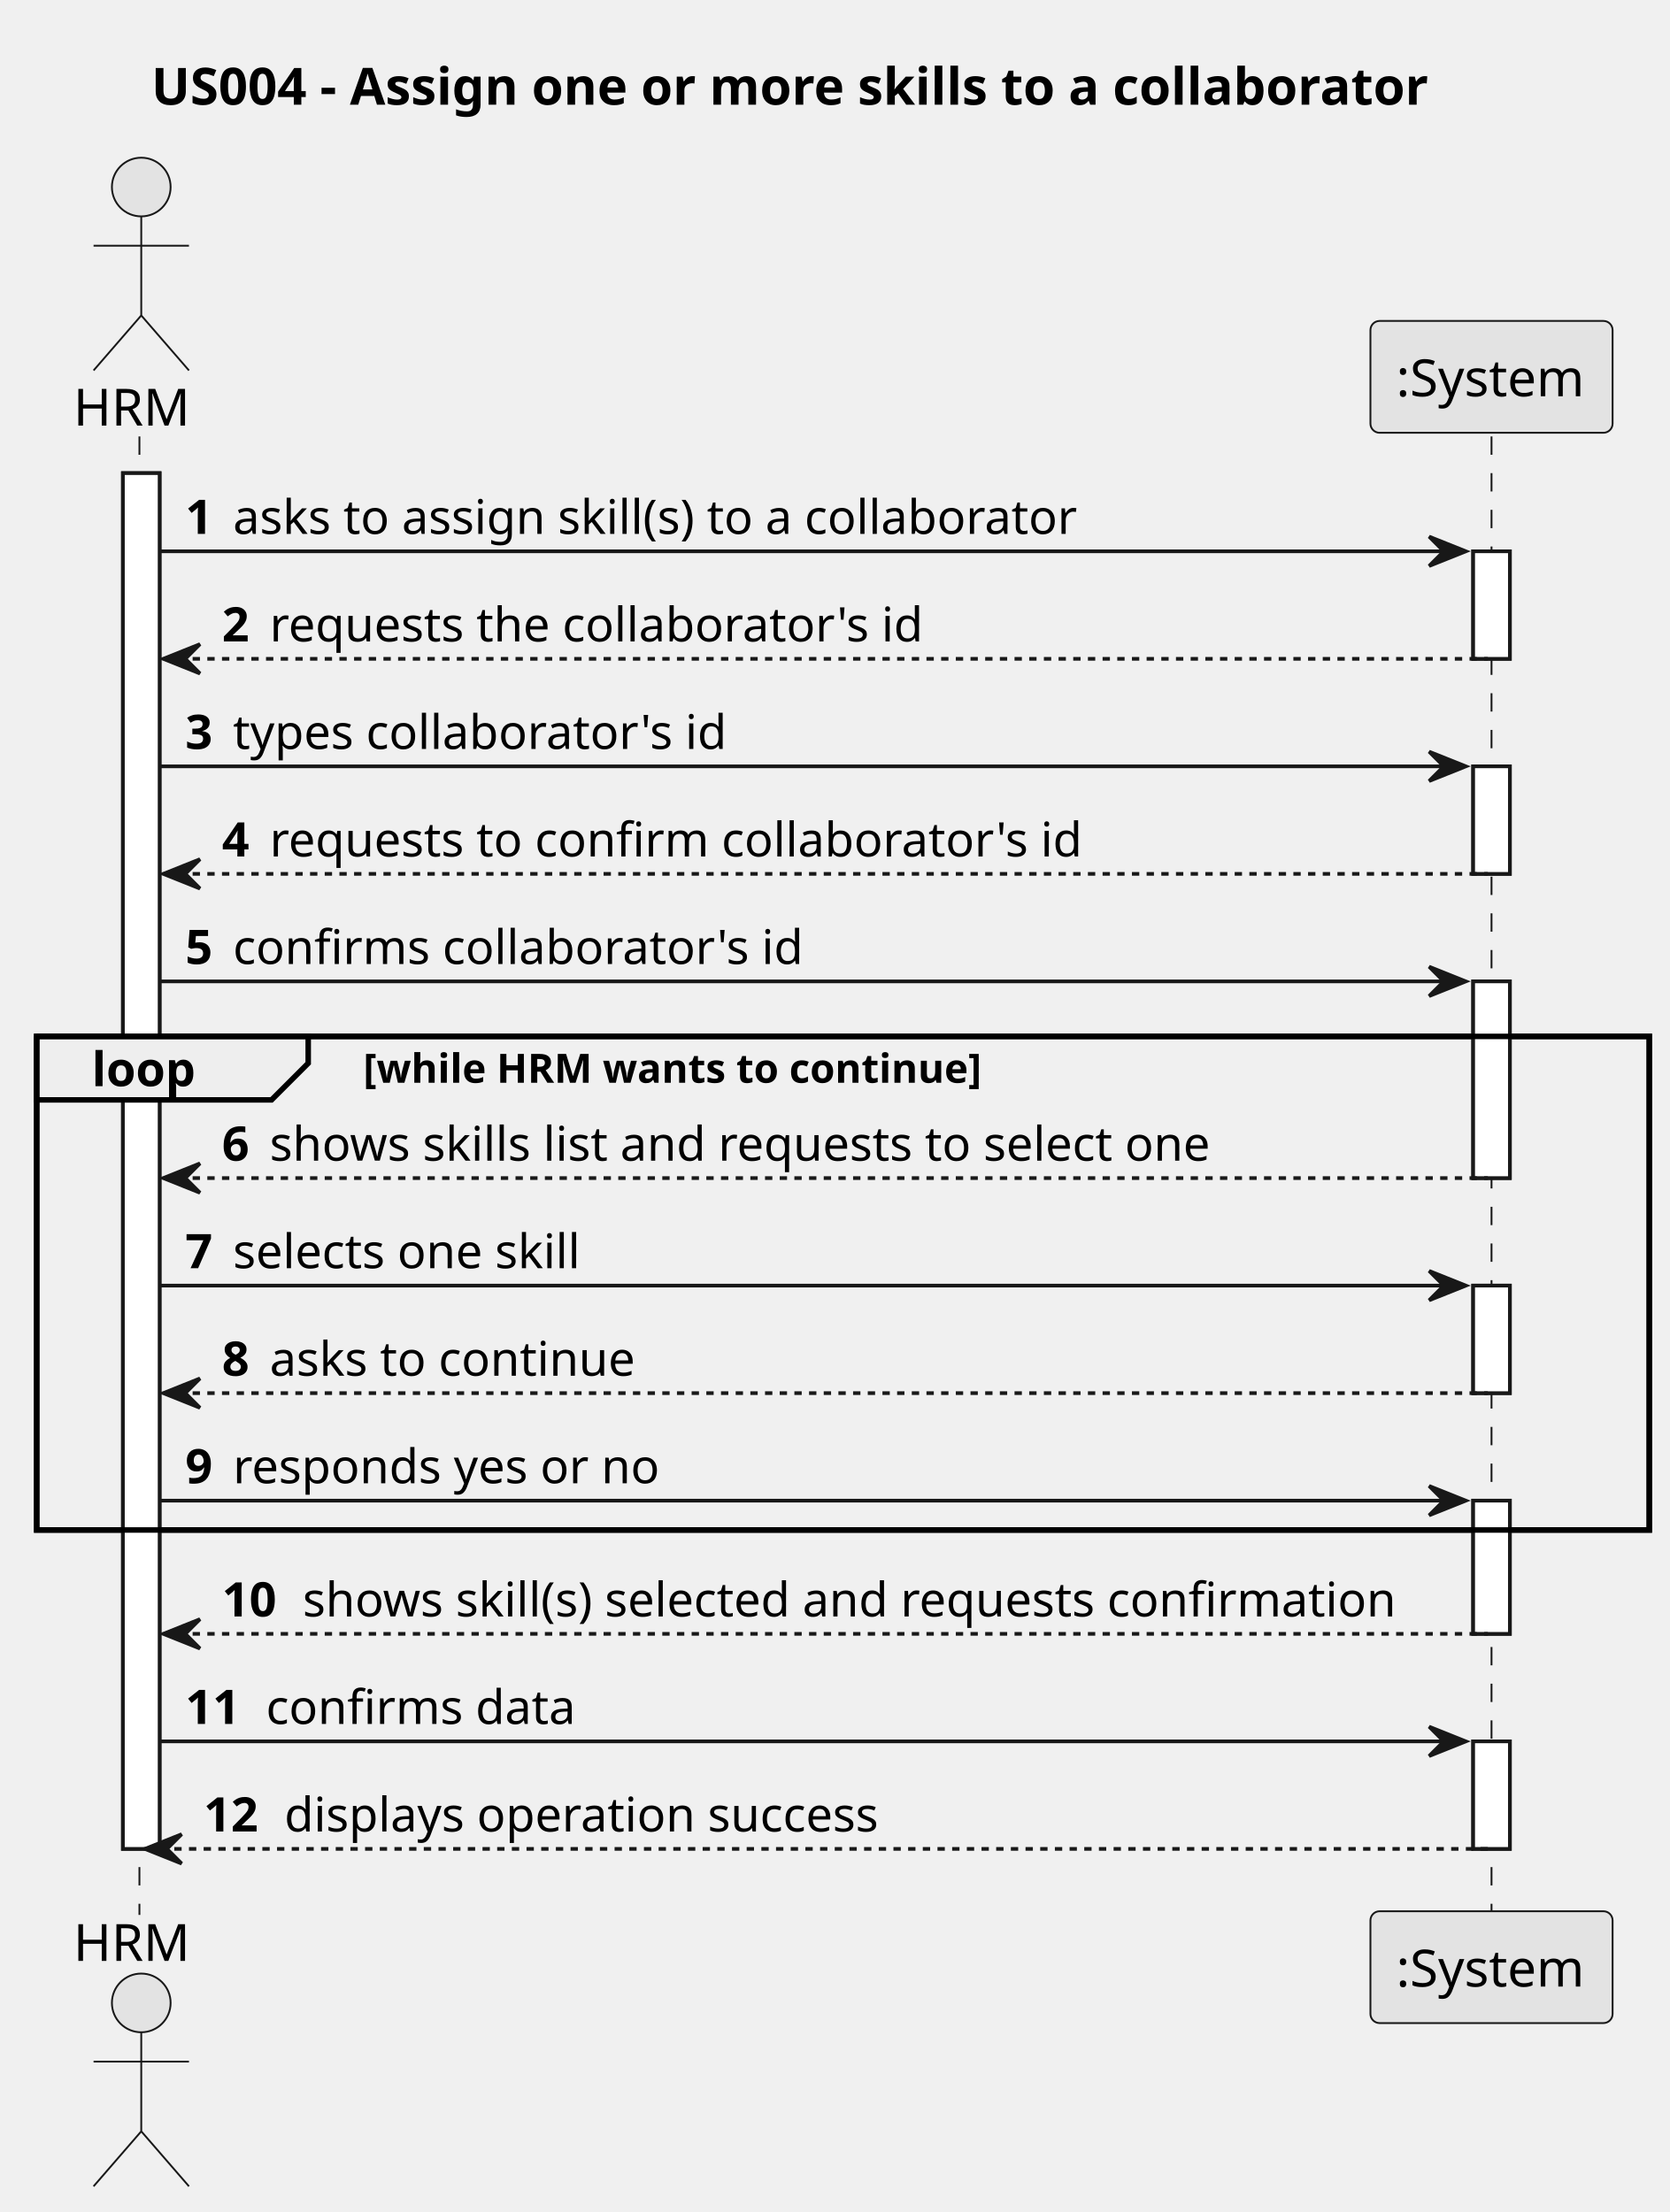
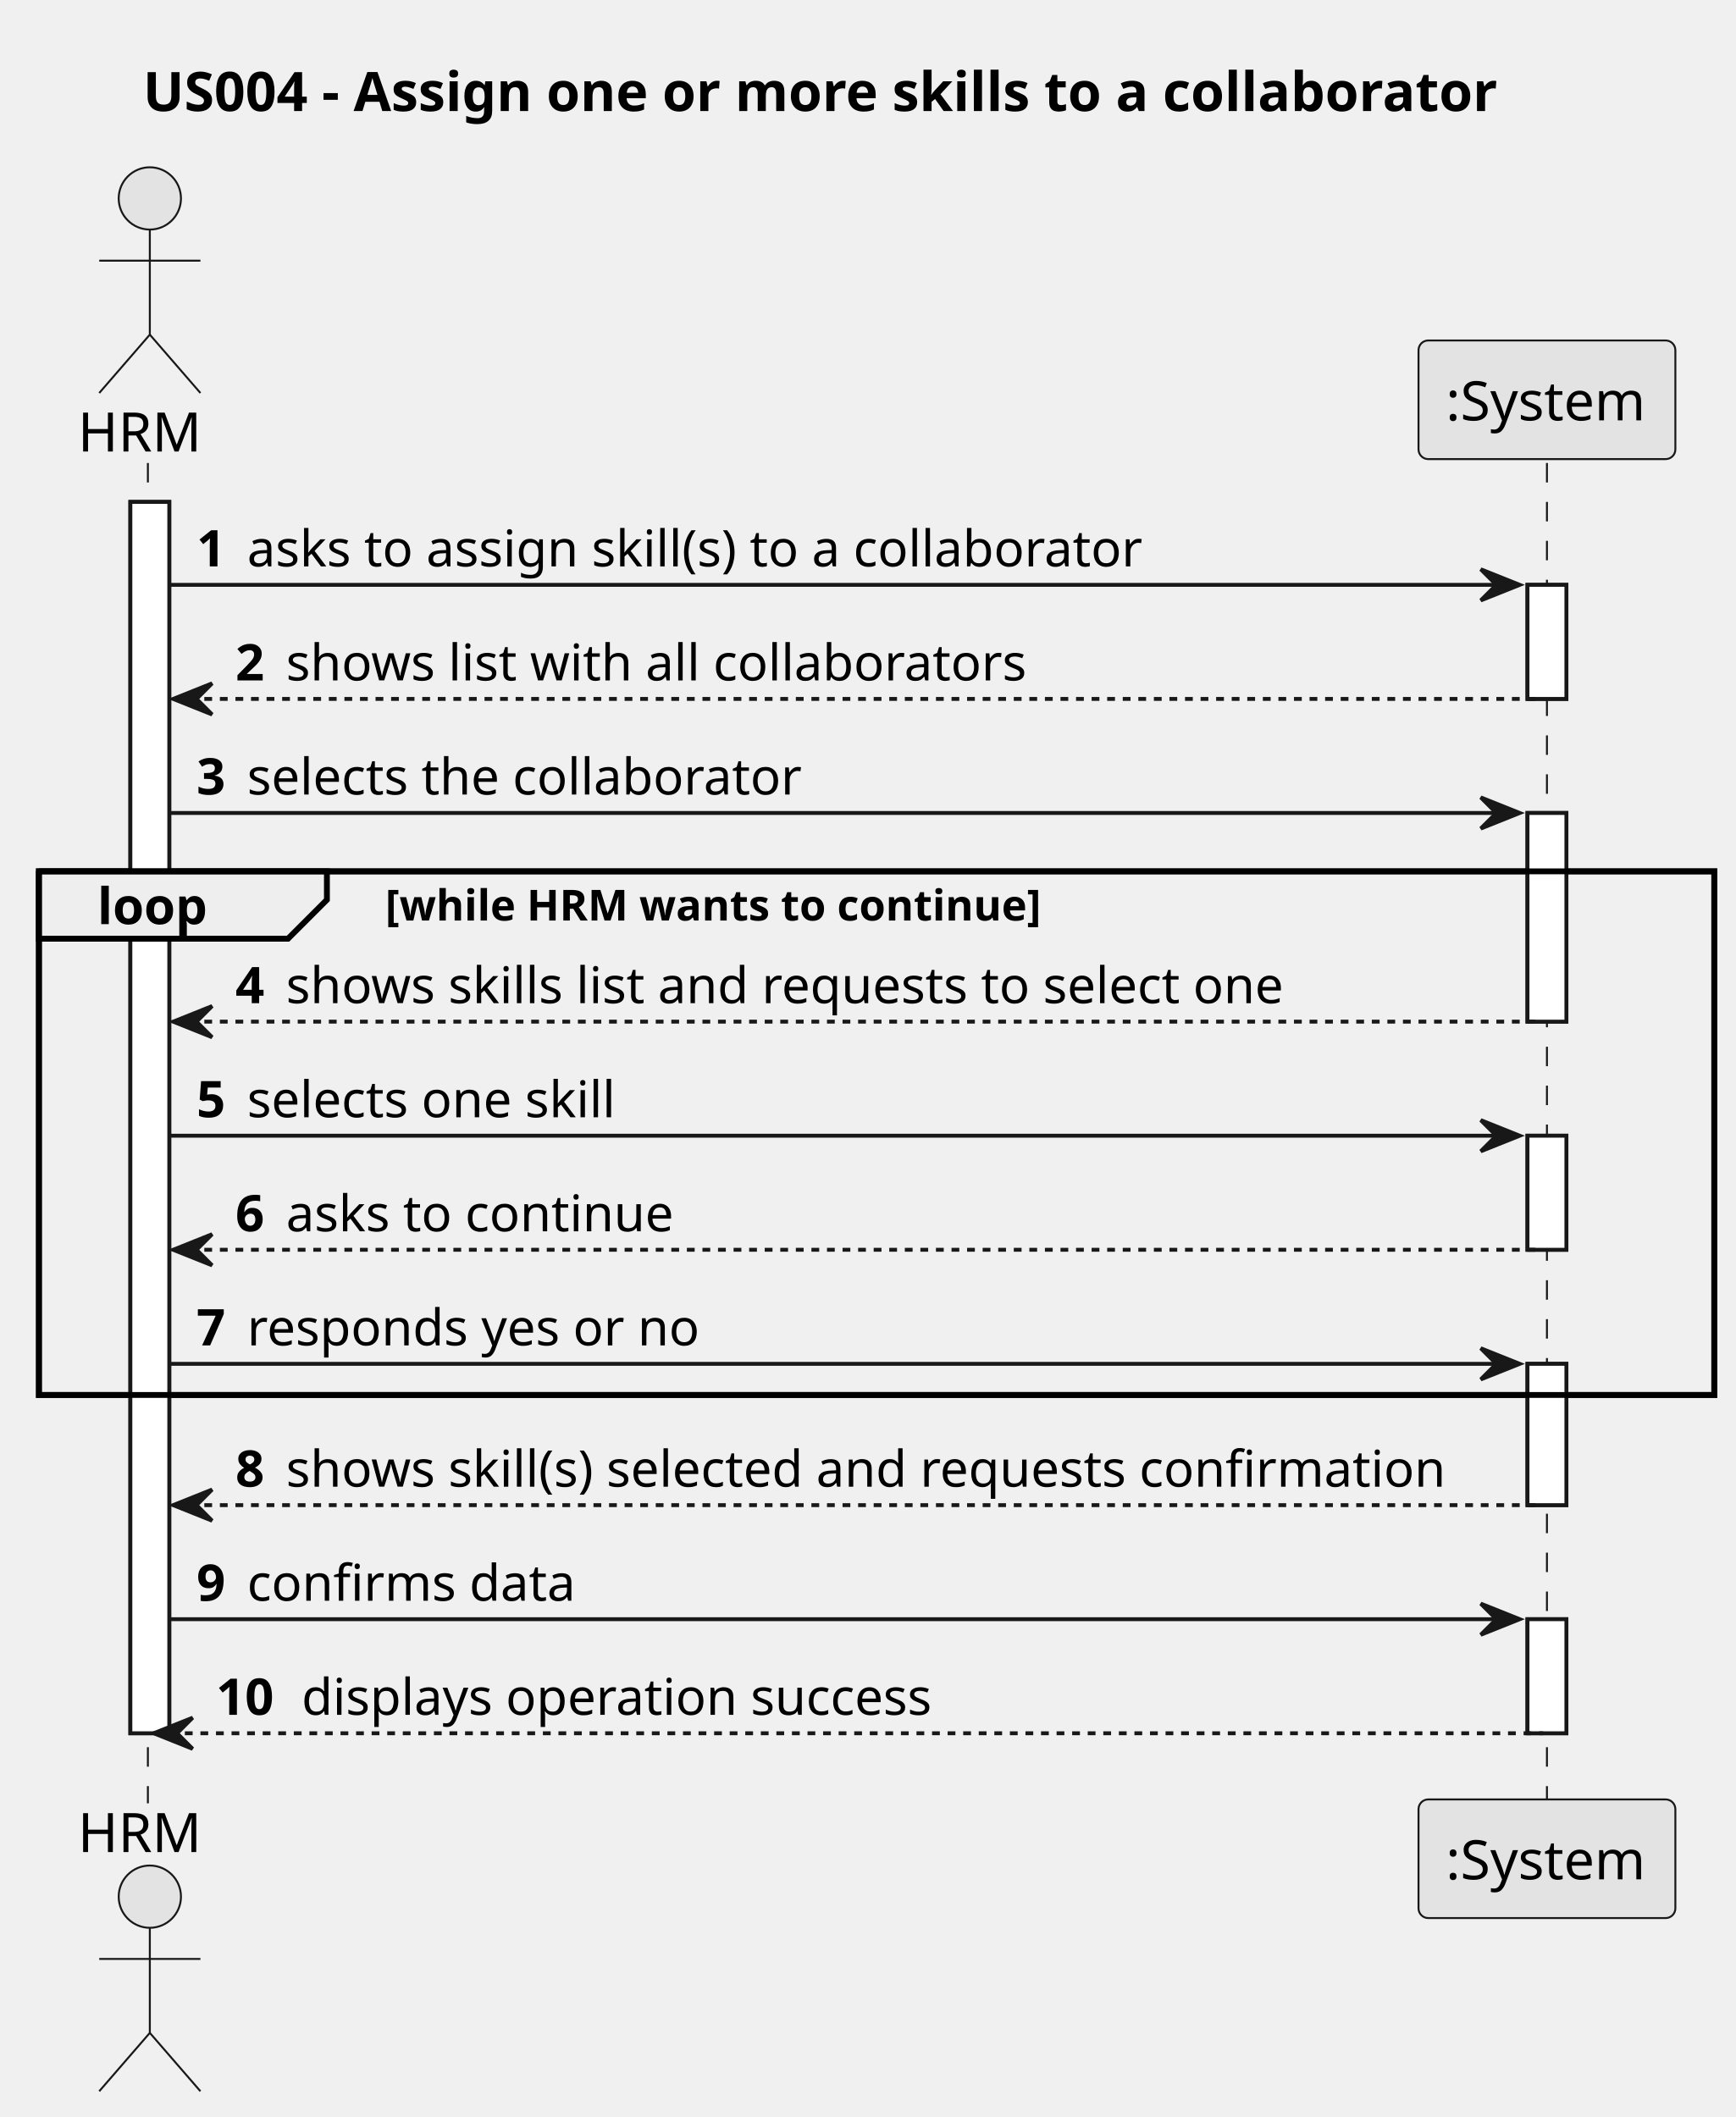
- <svg xmlns="http://www.w3.org/2000/svg" contentStyleType="text/css" height="603px" preserveAspectRatio="none" style="width:455px;height:603px;background:#FFFFFF;" version="1.1" viewBox="0 0 455 603" width="455px" zoomAndPan="magnify">
+ <svg xmlns="http://www.w3.org/2000/svg" contentStyleType="text/css" height="544px" preserveAspectRatio="none" style="width:446px;height:544px;background:#FFFFFF;" version="1.1" viewBox="0 0 446 544" width="446px" zoomAndPan="magnify">
  <defs />
  <g>
-     <text fill="#000000" font-family="sans-serif" font-size="14" font-weight="bold" lengthAdjust="spacing" textLength="376" x="41.25" y="28.535">US004 - Assign one or more skills to a collaborator</text>
-     <rect fill="#FFFFFF" height="375.037" style="stroke:#181818;stroke-width:1.0;" width="10" x="33.5" y="128.977" />
-     <rect fill="#FFFFFF" height="29.311" style="stroke:#181818;stroke-width:1.0;" width="10" x="401.5" y="150.287" />
-     <rect fill="#FFFFFF" height="29.311" style="stroke:#181818;stroke-width:1.0;" width="10" x="401.5" y="208.908" />
-     <rect fill="#FFFFFF" height="53.621" style="stroke:#181818;stroke-width:1.0;" width="10" x="401.5" y="267.529" />
-     <rect fill="#FFFFFF" height="29.311" style="stroke:#181818;stroke-width:1.0;" width="10" x="401.5" y="350.461" />
-     <rect fill="#FFFFFF" height="36.31" style="stroke:#181818;stroke-width:1.0;" width="10" x="401.5" y="409.082" />
-     <rect fill="#FFFFFF" height="29.311" style="stroke:#181818;stroke-width:1.0;" width="10" x="401.5" y="474.703" />
-     <rect fill="none" height="134.553" style="stroke:#000000;stroke-width:1.5;" width="439.5" x="10" y="282.529" />
-     <line style="stroke:#181818;stroke-width:0.5;stroke-dasharray:5.0,5.0;" x1="38" x2="38" y1="118.977" y2="522.014" />
-     <line style="stroke:#181818;stroke-width:0.5;stroke-dasharray:5.0,5.0;" x1="406.5" x2="406.5" y1="118.977" y2="522.014" />
+     <text fill="#000000" font-family="sans-serif" font-size="14" font-weight="bold" lengthAdjust="spacing" textLength="376" x="36.75" y="28.535">US004 - Assign one or more skills to a collaborator</text>
+     <rect fill="#FFFFFF" height="316.416" style="stroke:#181818;stroke-width:1.0;" width="10" x="33.5" y="128.977" />
+     <rect fill="#FFFFFF" height="29.311" style="stroke:#181818;stroke-width:1.0;" width="10" x="392.5" y="150.287" />
+     <rect fill="#FFFFFF" height="53.621" style="stroke:#181818;stroke-width:1.0;" width="10" x="392.5" y="208.908" />
+     <rect fill="#FFFFFF" height="29.311" style="stroke:#181818;stroke-width:1.0;" width="10" x="392.5" y="291.84" />
+     <rect fill="#FFFFFF" height="36.31" style="stroke:#181818;stroke-width:1.0;" width="10" x="392.5" y="350.461" />
+     <rect fill="#FFFFFF" height="29.311" style="stroke:#181818;stroke-width:1.0;" width="10" x="392.5" y="416.082" />
+     <rect fill="none" height="134.553" style="stroke:#000000;stroke-width:1.5;" width="430.5" x="10" y="223.908" />
+     <line style="stroke:#181818;stroke-width:0.5;stroke-dasharray:5.0,5.0;" x1="38" x2="38" y1="118.977" y2="463.393" />
+     <line style="stroke:#181818;stroke-width:0.5;stroke-dasharray:5.0,5.0;" x1="397.5" x2="397.5" y1="118.977" y2="463.393" />
    <text fill="#000000" font-family="sans-serif" font-size="14" lengthAdjust="spacing" textLength="31" x="20" y="116.023">HRM</text>
    <ellipse cx="38.5" cy="50.988" fill="#E3E3E3" rx="8" ry="8" style="stroke:#181818;stroke-width:0.5;" />
    <path d="M38.5,58.988 L38.5,85.988 M25.5,66.988 L51.5,66.988 M38.5,85.988 L25.5,100.988 M38.5,85.988 L51.5,100.988 " fill="none" style="stroke:#181818;stroke-width:0.5;" />
-     <text fill="#000000" font-family="sans-serif" font-size="14" lengthAdjust="spacing" textLength="31" x="20" y="534.549">HRM</text>
-     <ellipse cx="38.5" cy="546.002" fill="#E3E3E3" rx="8" ry="8" style="stroke:#181818;stroke-width:0.5;" />
-     <path d="M38.5,554.002 L38.5,581.002 M25.5,562.002 L51.5,562.002 M38.5,581.002 L25.5,596.002 M38.5,581.002 L51.5,596.002 " fill="none" style="stroke:#181818;stroke-width:0.5;" />
-     <rect fill="#E3E3E3" height="30.488" rx="2.5" ry="2.5" style="stroke:#181818;stroke-width:0.5;" width="66" x="373.5" y="87.488" />
-     <text fill="#000000" font-family="sans-serif" font-size="14" lengthAdjust="spacing" textLength="52" x="380.5" y="108.023">:System</text>
-     <rect fill="#E3E3E3" height="30.488" rx="2.5" ry="2.5" style="stroke:#181818;stroke-width:0.5;" width="66" x="373.5" y="521.014" />
-     <text fill="#000000" font-family="sans-serif" font-size="14" lengthAdjust="spacing" textLength="52" x="380.5" y="541.549">:System</text>
-     <rect fill="#FFFFFF" height="375.037" style="stroke:#181818;stroke-width:1.0;" width="10" x="33.5" y="128.977" />
-     <rect fill="#FFFFFF" height="29.311" style="stroke:#181818;stroke-width:1.0;" width="10" x="401.5" y="150.287" />
-     <rect fill="#FFFFFF" height="29.311" style="stroke:#181818;stroke-width:1.0;" width="10" x="401.5" y="208.908" />
-     <rect fill="#FFFFFF" height="53.621" style="stroke:#181818;stroke-width:1.0;" width="10" x="401.5" y="267.529" />
-     <rect fill="#FFFFFF" height="29.311" style="stroke:#181818;stroke-width:1.0;" width="10" x="401.5" y="350.461" />
-     <rect fill="#FFFFFF" height="36.31" style="stroke:#181818;stroke-width:1.0;" width="10" x="401.5" y="409.082" />
-     <rect fill="#FFFFFF" height="29.311" style="stroke:#181818;stroke-width:1.0;" width="10" x="401.5" y="474.703" />
-     <polygon fill="#181818" points="389.5,146.287,399.5,150.287,389.5,154.287,393.5,150.287" style="stroke:#181818;stroke-width:1.0;" />
-     <line style="stroke:#181818;stroke-width:1.0;" x1="43.5" x2="395.5" y1="150.287" y2="150.287" />
+     <text fill="#000000" font-family="sans-serif" font-size="14" lengthAdjust="spacing" textLength="31" x="20" y="475.928">HRM</text>
+     <ellipse cx="38.5" cy="487.381" fill="#E3E3E3" rx="8" ry="8" style="stroke:#181818;stroke-width:0.5;" />
+     <path d="M38.5,495.381 L38.5,522.381 M25.5,503.381 L51.5,503.381 M38.5,522.381 L25.5,537.381 M38.5,522.381 L51.5,537.381 " fill="none" style="stroke:#181818;stroke-width:0.5;" />
+     <rect fill="#E3E3E3" height="30.488" rx="2.5" ry="2.5" style="stroke:#181818;stroke-width:0.5;" width="66" x="364.5" y="87.488" />
+     <text fill="#000000" font-family="sans-serif" font-size="14" lengthAdjust="spacing" textLength="52" x="371.5" y="108.023">:System</text>
+     <rect fill="#E3E3E3" height="30.488" rx="2.5" ry="2.5" style="stroke:#181818;stroke-width:0.5;" width="66" x="364.5" y="462.393" />
+     <text fill="#000000" font-family="sans-serif" font-size="14" lengthAdjust="spacing" textLength="52" x="371.5" y="482.928">:System</text>
+     <rect fill="#FFFFFF" height="316.416" style="stroke:#181818;stroke-width:1.0;" width="10" x="33.5" y="128.977" />
+     <rect fill="#FFFFFF" height="29.311" style="stroke:#181818;stroke-width:1.0;" width="10" x="392.5" y="150.287" />
+     <rect fill="#FFFFFF" height="53.621" style="stroke:#181818;stroke-width:1.0;" width="10" x="392.5" y="208.908" />
+     <rect fill="#FFFFFF" height="29.311" style="stroke:#181818;stroke-width:1.0;" width="10" x="392.5" y="291.84" />
+     <rect fill="#FFFFFF" height="36.31" style="stroke:#181818;stroke-width:1.0;" width="10" x="392.5" y="350.461" />
+     <rect fill="#FFFFFF" height="29.311" style="stroke:#181818;stroke-width:1.0;" width="10" x="392.5" y="416.082" />
+     <polygon fill="#181818" points="380.5,146.287,390.5,150.287,380.5,154.287,384.5,150.287" style="stroke:#181818;stroke-width:1.0;" />
+     <line style="stroke:#181818;stroke-width:1.0;" x1="43.5" x2="386.5" y1="150.287" y2="150.287" />
    <text fill="#000000" font-family="sans-serif" font-size="13" font-weight="bold" lengthAdjust="spacing" textLength="9" x="50.5" y="145.545">1</text>
    <text fill="#000000" font-family="sans-serif" font-size="13" lengthAdjust="spacing" textLength="245" x="63.5" y="145.545">asks to assign skill(s) to a collaborator</text>
    <polygon fill="#181818" points="54.5,175.598,44.5,179.598,54.5,183.598,50.5,179.598" style="stroke:#181818;stroke-width:1.0;" />
-     <line style="stroke:#181818;stroke-width:1.0;stroke-dasharray:2.0,2.0;" x1="48.5" x2="405.5" y1="179.598" y2="179.598" />
+     <line style="stroke:#181818;stroke-width:1.0;stroke-dasharray:2.0,2.0;" x1="48.5" x2="396.5" y1="179.598" y2="179.598" />
    <text fill="#000000" font-family="sans-serif" font-size="13" font-weight="bold" lengthAdjust="spacing" textLength="9" x="60.5" y="174.856">2</text>
-     <text fill="#000000" font-family="sans-serif" font-size="13" lengthAdjust="spacing" textLength="184" x="73.5" y="174.856">requests the collaborator's id</text>
-     <polygon fill="#181818" points="389.5,204.908,399.5,208.908,389.5,212.908,393.5,208.908" style="stroke:#181818;stroke-width:1.0;" />
-     <line style="stroke:#181818;stroke-width:1.0;" x1="43.5" x2="395.5" y1="208.908" y2="208.908" />
+     <text fill="#000000" font-family="sans-serif" font-size="13" lengthAdjust="spacing" textLength="201" x="73.5" y="174.856">shows list with all collaborators</text>
+     <polygon fill="#181818" points="380.5,204.908,390.5,208.908,380.5,212.908,384.5,208.908" style="stroke:#181818;stroke-width:1.0;" />
+     <line style="stroke:#181818;stroke-width:1.0;" x1="43.5" x2="386.5" y1="208.908" y2="208.908" />
    <text fill="#000000" font-family="sans-serif" font-size="13" font-weight="bold" lengthAdjust="spacing" textLength="9" x="50.5" y="204.166">3</text>
-     <text fill="#000000" font-family="sans-serif" font-size="13" lengthAdjust="spacing" textLength="140" x="63.5" y="204.166">types collaborator's id</text>
-     <polygon fill="#181818" points="54.5,234.219,44.5,238.219,54.5,242.219,50.5,238.219" style="stroke:#181818;stroke-width:1.0;" />
-     <line style="stroke:#181818;stroke-width:1.0;stroke-dasharray:2.0,2.0;" x1="48.5" x2="405.5" y1="238.219" y2="238.219" />
-     <text fill="#000000" font-family="sans-serif" font-size="13" font-weight="bold" lengthAdjust="spacing" textLength="9" x="60.5" y="233.477">4</text>
-     <text fill="#000000" font-family="sans-serif" font-size="13" lengthAdjust="spacing" textLength="230" x="73.5" y="233.477">requests to confirm collaborator's id</text>
-     <polygon fill="#181818" points="389.5,263.529,399.5,267.529,389.5,271.529,393.5,267.529" style="stroke:#181818;stroke-width:1.0;" />
-     <line style="stroke:#181818;stroke-width:1.0;" x1="43.5" x2="395.5" y1="267.529" y2="267.529" />
-     <text fill="#000000" font-family="sans-serif" font-size="13" font-weight="bold" lengthAdjust="spacing" textLength="9" x="50.5" y="262.787">5</text>
-     <text fill="#000000" font-family="sans-serif" font-size="13" lengthAdjust="spacing" textLength="162" x="63.5" y="262.787">confirms collaborator's id</text>
-     <path d="M10,282.529 L84,282.529 L84,289.84 L74,299.84 L10,299.84 L10,282.529 " fill="#EEEEEE" style="stroke:#000000;stroke-width:1.5;" />
-     <rect fill="none" height="134.553" style="stroke:#000000;stroke-width:1.5;" width="439.5" x="10" y="282.529" />
-     <text fill="#000000" font-family="sans-serif" font-size="13" font-weight="bold" lengthAdjust="spacing" textLength="29" x="25" y="296.098">loop</text>
-     <text fill="#000000" font-family="sans-serif" font-size="11" font-weight="bold" lengthAdjust="spacing" textLength="172" x="99" y="295.164">[while HRM wants to continue]</text>
+     <text fill="#000000" font-family="sans-serif" font-size="13" lengthAdjust="spacing" textLength="148" x="63.5" y="204.166">selects the collaborator</text>
+     <path d="M10,223.908 L84,223.908 L84,231.219 L74,241.219 L10,241.219 L10,223.908 " fill="#EEEEEE" style="stroke:#000000;stroke-width:1.5;" />
+     <rect fill="none" height="134.553" style="stroke:#000000;stroke-width:1.5;" width="430.5" x="10" y="223.908" />
+     <text fill="#000000" font-family="sans-serif" font-size="13" font-weight="bold" lengthAdjust="spacing" textLength="29" x="25" y="237.477">loop</text>
+     <text fill="#000000" font-family="sans-serif" font-size="11" font-weight="bold" lengthAdjust="spacing" textLength="172" x="99" y="236.543">[while HRM wants to continue]</text>
+     <polygon fill="#181818" points="54.5,258.529,44.5,262.529,54.5,266.529,50.5,262.529" style="stroke:#181818;stroke-width:1.0;" />
+     <line style="stroke:#181818;stroke-width:1.0;stroke-dasharray:2.0,2.0;" x1="48.5" x2="396.5" y1="262.529" y2="262.529" />
+     <text fill="#000000" font-family="sans-serif" font-size="13" font-weight="bold" lengthAdjust="spacing" textLength="9" x="60.5" y="257.787">4</text>
+     <text fill="#000000" font-family="sans-serif" font-size="13" lengthAdjust="spacing" textLength="272" x="73.5" y="257.787">shows skills list and requests to select one</text>
+     <polygon fill="#181818" points="380.5,287.84,390.5,291.84,380.5,295.84,384.5,291.84" style="stroke:#181818;stroke-width:1.0;" />
+     <line style="stroke:#181818;stroke-width:1.0;" x1="43.5" x2="386.5" y1="291.84" y2="291.84" />
+     <text fill="#000000" font-family="sans-serif" font-size="13" font-weight="bold" lengthAdjust="spacing" textLength="9" x="50.5" y="287.098">5</text>
+     <text fill="#000000" font-family="sans-serif" font-size="13" lengthAdjust="spacing" textLength="102" x="63.5" y="287.098">selects one skill</text>
    <polygon fill="#181818" points="54.5,317.15,44.5,321.15,54.5,325.15,50.5,321.15" style="stroke:#181818;stroke-width:1.0;" />
-     <line style="stroke:#181818;stroke-width:1.0;stroke-dasharray:2.0,2.0;" x1="48.5" x2="405.5" y1="321.15" y2="321.15" />
+     <line style="stroke:#181818;stroke-width:1.0;stroke-dasharray:2.0,2.0;" x1="48.5" x2="396.5" y1="321.15" y2="321.15" />
    <text fill="#000000" font-family="sans-serif" font-size="13" font-weight="bold" lengthAdjust="spacing" textLength="9" x="60.5" y="316.408">6</text>
-     <text fill="#000000" font-family="sans-serif" font-size="13" lengthAdjust="spacing" textLength="272" x="73.5" y="316.408">shows skills list and requests to select one</text>
-     <polygon fill="#181818" points="389.5,346.461,399.5,350.461,389.5,354.461,393.5,350.461" style="stroke:#181818;stroke-width:1.0;" />
-     <line style="stroke:#181818;stroke-width:1.0;" x1="43.5" x2="395.5" y1="350.461" y2="350.461" />
+     <text fill="#000000" font-family="sans-serif" font-size="13" lengthAdjust="spacing" textLength="105" x="73.5" y="316.408">asks to continue</text>
+     <polygon fill="#181818" points="380.5,346.461,390.5,350.461,380.5,354.461,384.5,350.461" style="stroke:#181818;stroke-width:1.0;" />
+     <line style="stroke:#181818;stroke-width:1.0;" x1="43.5" x2="386.5" y1="350.461" y2="350.461" />
    <text fill="#000000" font-family="sans-serif" font-size="13" font-weight="bold" lengthAdjust="spacing" textLength="9" x="50.5" y="345.719">7</text>
-     <text fill="#000000" font-family="sans-serif" font-size="13" lengthAdjust="spacing" textLength="102" x="63.5" y="345.719">selects one skill</text>
-     <polygon fill="#181818" points="54.5,375.772,44.5,379.772,54.5,383.772,50.5,379.772" style="stroke:#181818;stroke-width:1.0;" />
-     <line style="stroke:#181818;stroke-width:1.0;stroke-dasharray:2.0,2.0;" x1="48.5" x2="405.5" y1="379.772" y2="379.772" />
-     <text fill="#000000" font-family="sans-serif" font-size="13" font-weight="bold" lengthAdjust="spacing" textLength="9" x="60.5" y="375.029">8</text>
-     <text fill="#000000" font-family="sans-serif" font-size="13" lengthAdjust="spacing" textLength="105" x="73.5" y="375.029">asks to continue</text>
-     <polygon fill="#181818" points="389.5,405.082,399.5,409.082,389.5,413.082,393.5,409.082" style="stroke:#181818;stroke-width:1.0;" />
-     <line style="stroke:#181818;stroke-width:1.0;" x1="43.5" x2="395.5" y1="409.082" y2="409.082" />
-     <text fill="#000000" font-family="sans-serif" font-size="13" font-weight="bold" lengthAdjust="spacing" textLength="9" x="50.5" y="404.34">9</text>
-     <text fill="#000000" font-family="sans-serif" font-size="13" lengthAdjust="spacing" textLength="120" x="63.5" y="404.34">responds yes or no</text>
-     <polygon fill="#181818" points="54.5,441.393,44.5,445.393,54.5,449.393,50.5,445.393" style="stroke:#181818;stroke-width:1.0;" />
-     <line style="stroke:#181818;stroke-width:1.0;stroke-dasharray:2.0,2.0;" x1="48.5" x2="405.5" y1="445.393" y2="445.393" />
-     <text fill="#000000" font-family="sans-serif" font-size="13" font-weight="bold" lengthAdjust="spacing" textLength="18" x="60.5" y="440.65">10</text>
-     <text fill="#000000" font-family="sans-serif" font-size="13" lengthAdjust="spacing" textLength="312" x="82.5" y="440.65">shows skill(s) selected and requests confirmation</text>
-     <polygon fill="#181818" points="389.5,470.703,399.5,474.703,389.5,478.703,393.5,474.703" style="stroke:#181818;stroke-width:1.0;" />
-     <line style="stroke:#181818;stroke-width:1.0;" x1="43.5" x2="395.5" y1="474.703" y2="474.703" />
-     <text fill="#000000" font-family="sans-serif" font-size="13" font-weight="bold" lengthAdjust="spacing" textLength="18" x="50.5" y="469.961">11</text>
-     <text fill="#000000" font-family="sans-serif" font-size="13" lengthAdjust="spacing" textLength="87" x="72.5" y="469.961">confirms data</text>
-     <polygon fill="#181818" points="49.5,500.014,39.5,504.014,49.5,508.014,45.5,504.014" style="stroke:#181818;stroke-width:1.0;" />
-     <line style="stroke:#181818;stroke-width:1.0;stroke-dasharray:2.0,2.0;" x1="43.5" x2="405.5" y1="504.014" y2="504.014" />
-     <text fill="#000000" font-family="sans-serif" font-size="13" font-weight="bold" lengthAdjust="spacing" textLength="18" x="55.5" y="499.272">12</text>
-     <text fill="#000000" font-family="sans-serif" font-size="13" lengthAdjust="spacing" textLength="170" x="77.5" y="499.272">displays operation success</text>
+     <text fill="#000000" font-family="sans-serif" font-size="13" lengthAdjust="spacing" textLength="120" x="63.5" y="345.719">responds yes or no</text>
+     <polygon fill="#181818" points="54.5,382.772,44.5,386.772,54.5,390.772,50.5,386.772" style="stroke:#181818;stroke-width:1.0;" />
+     <line style="stroke:#181818;stroke-width:1.0;stroke-dasharray:2.0,2.0;" x1="48.5" x2="396.5" y1="386.772" y2="386.772" />
+     <text fill="#000000" font-family="sans-serif" font-size="13" font-weight="bold" lengthAdjust="spacing" textLength="9" x="60.5" y="382.029">8</text>
+     <text fill="#000000" font-family="sans-serif" font-size="13" lengthAdjust="spacing" textLength="312" x="73.5" y="382.029">shows skill(s) selected and requests confirmation</text>
+     <polygon fill="#181818" points="380.5,412.082,390.5,416.082,380.5,420.082,384.5,416.082" style="stroke:#181818;stroke-width:1.0;" />
+     <line style="stroke:#181818;stroke-width:1.0;" x1="43.5" x2="386.5" y1="416.082" y2="416.082" />
+     <text fill="#000000" font-family="sans-serif" font-size="13" font-weight="bold" lengthAdjust="spacing" textLength="9" x="50.5" y="411.34">9</text>
+     <text fill="#000000" font-family="sans-serif" font-size="13" lengthAdjust="spacing" textLength="87" x="63.5" y="411.34">confirms data</text>
+     <polygon fill="#181818" points="49.5,441.393,39.5,445.393,49.5,449.393,45.5,445.393" style="stroke:#181818;stroke-width:1.0;" />
+     <line style="stroke:#181818;stroke-width:1.0;stroke-dasharray:2.0,2.0;" x1="43.5" x2="396.5" y1="445.393" y2="445.393" />
+     <text fill="#000000" font-family="sans-serif" font-size="13" font-weight="bold" lengthAdjust="spacing" textLength="18" x="55.5" y="440.65">10</text>
+     <text fill="#000000" font-family="sans-serif" font-size="13" lengthAdjust="spacing" textLength="170" x="77.5" y="440.65">displays operation success</text>
  </g>
</svg>
